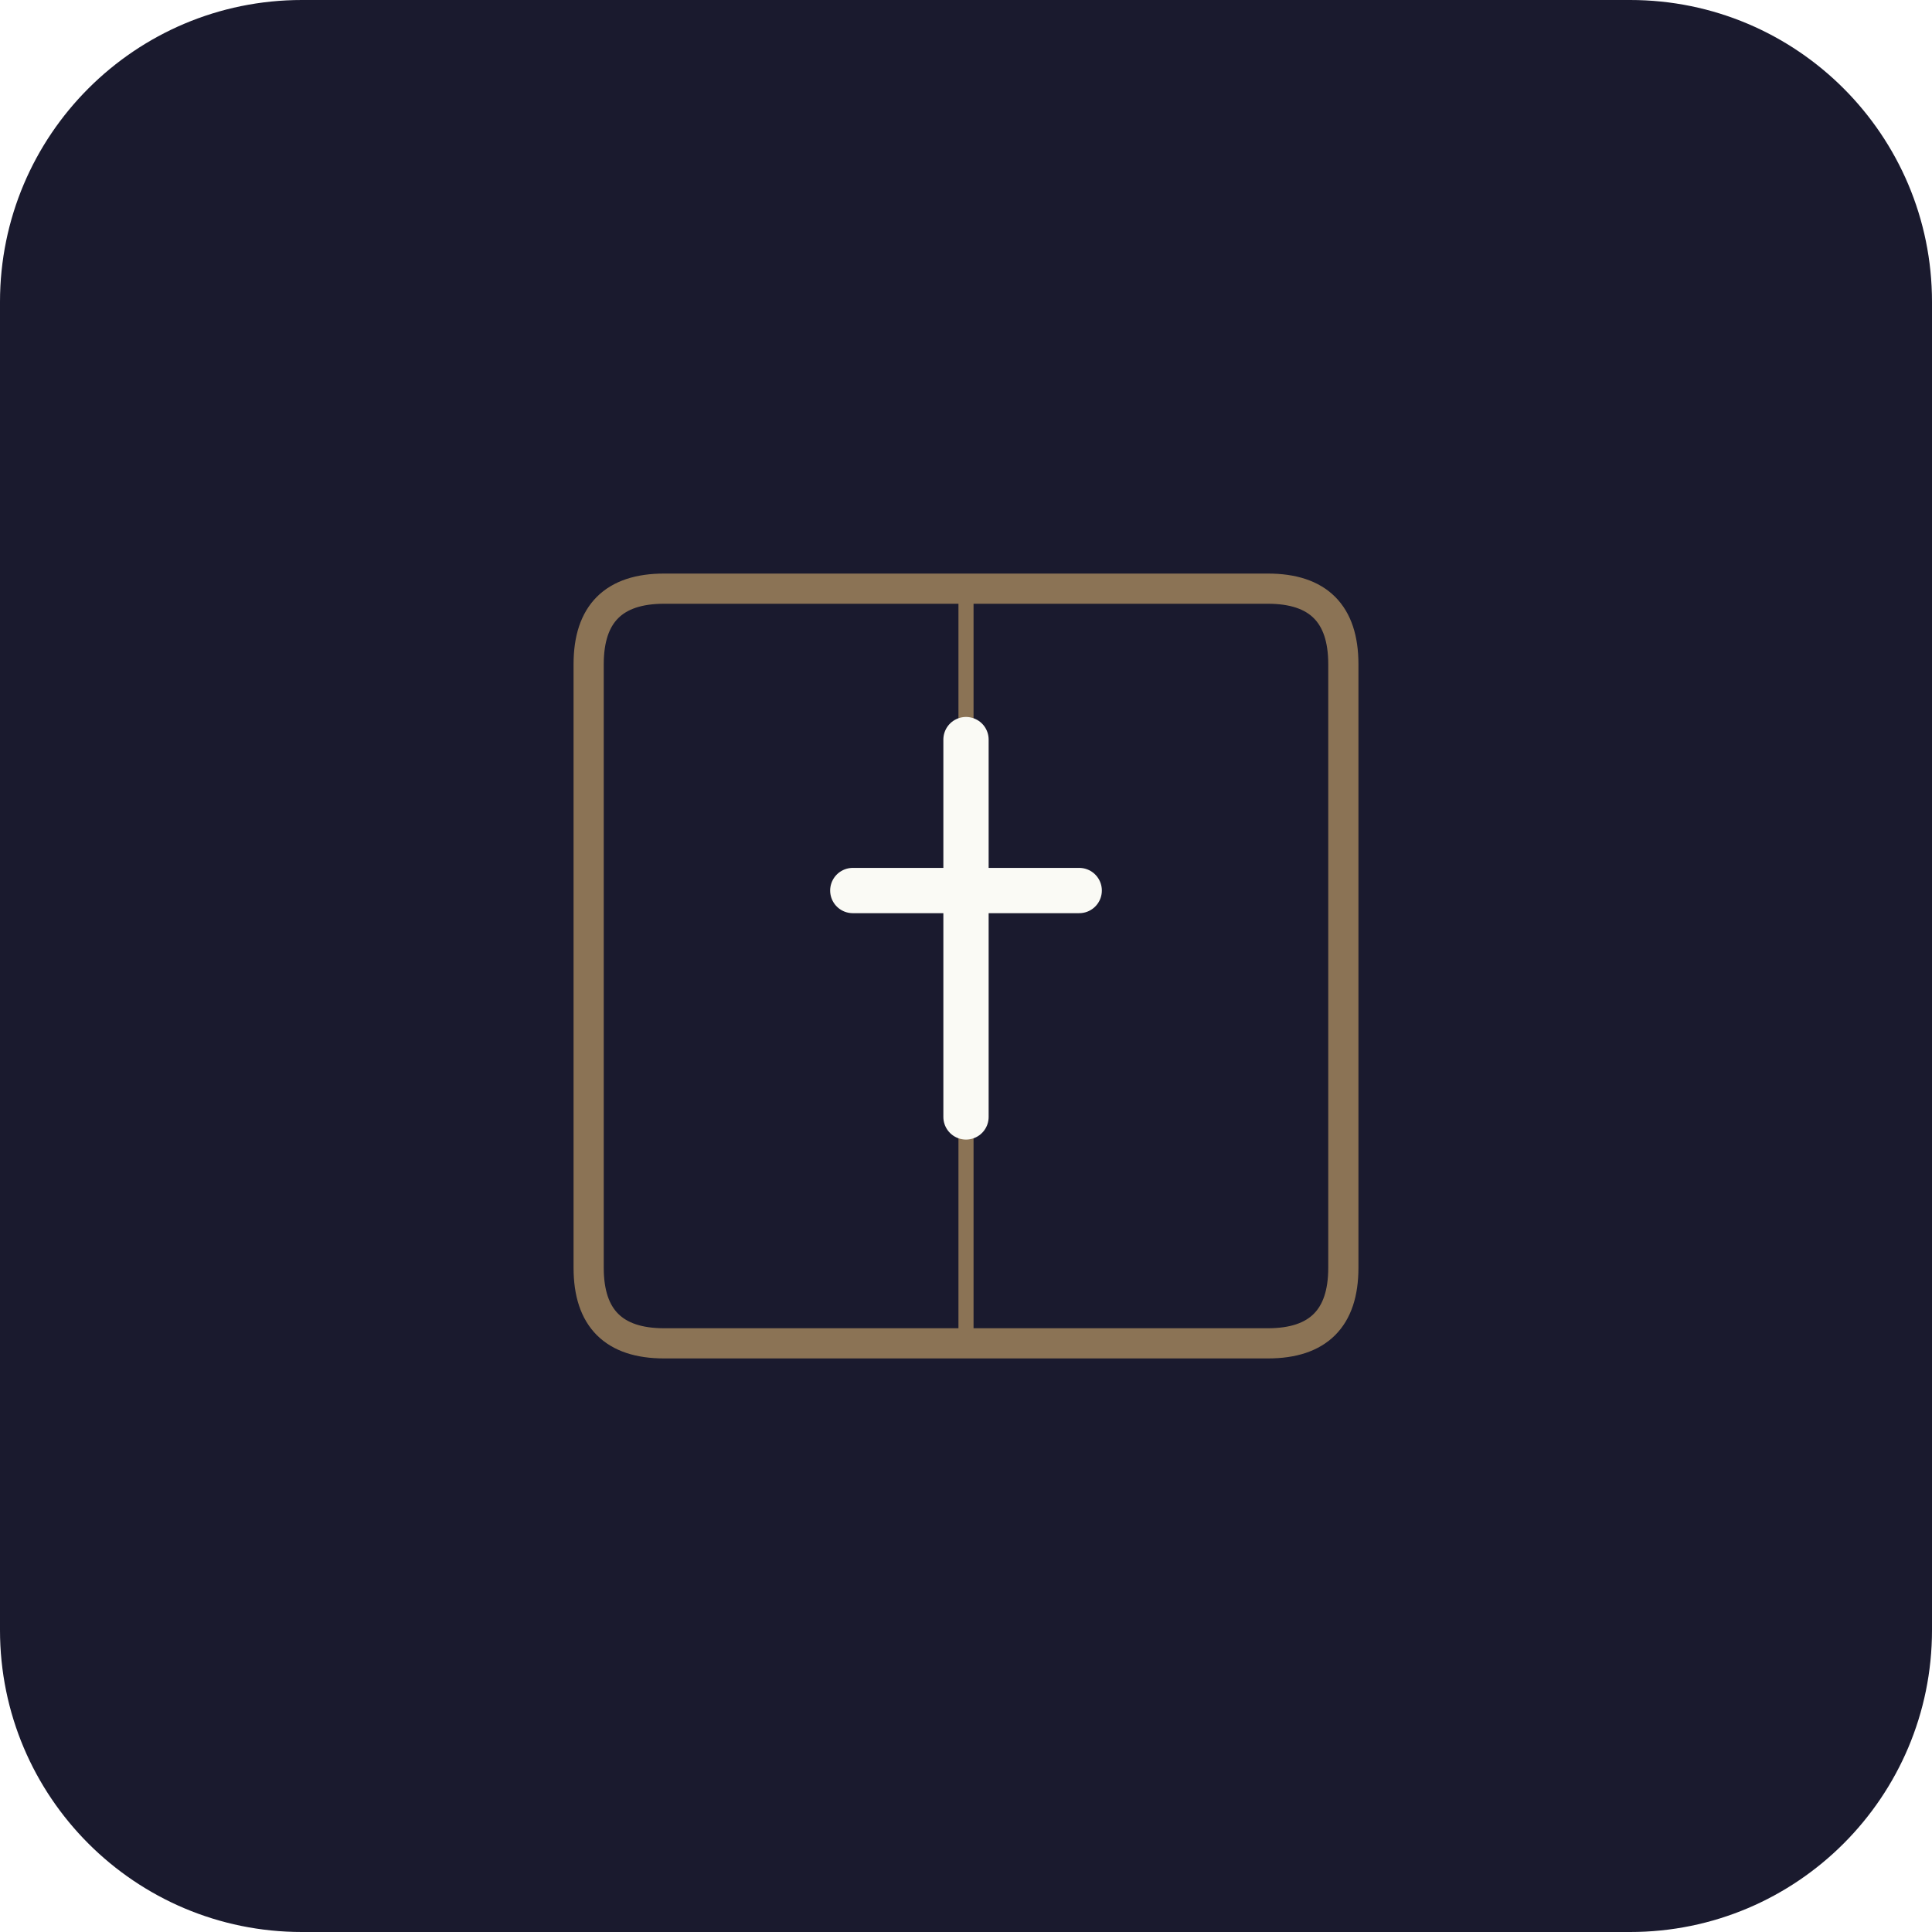
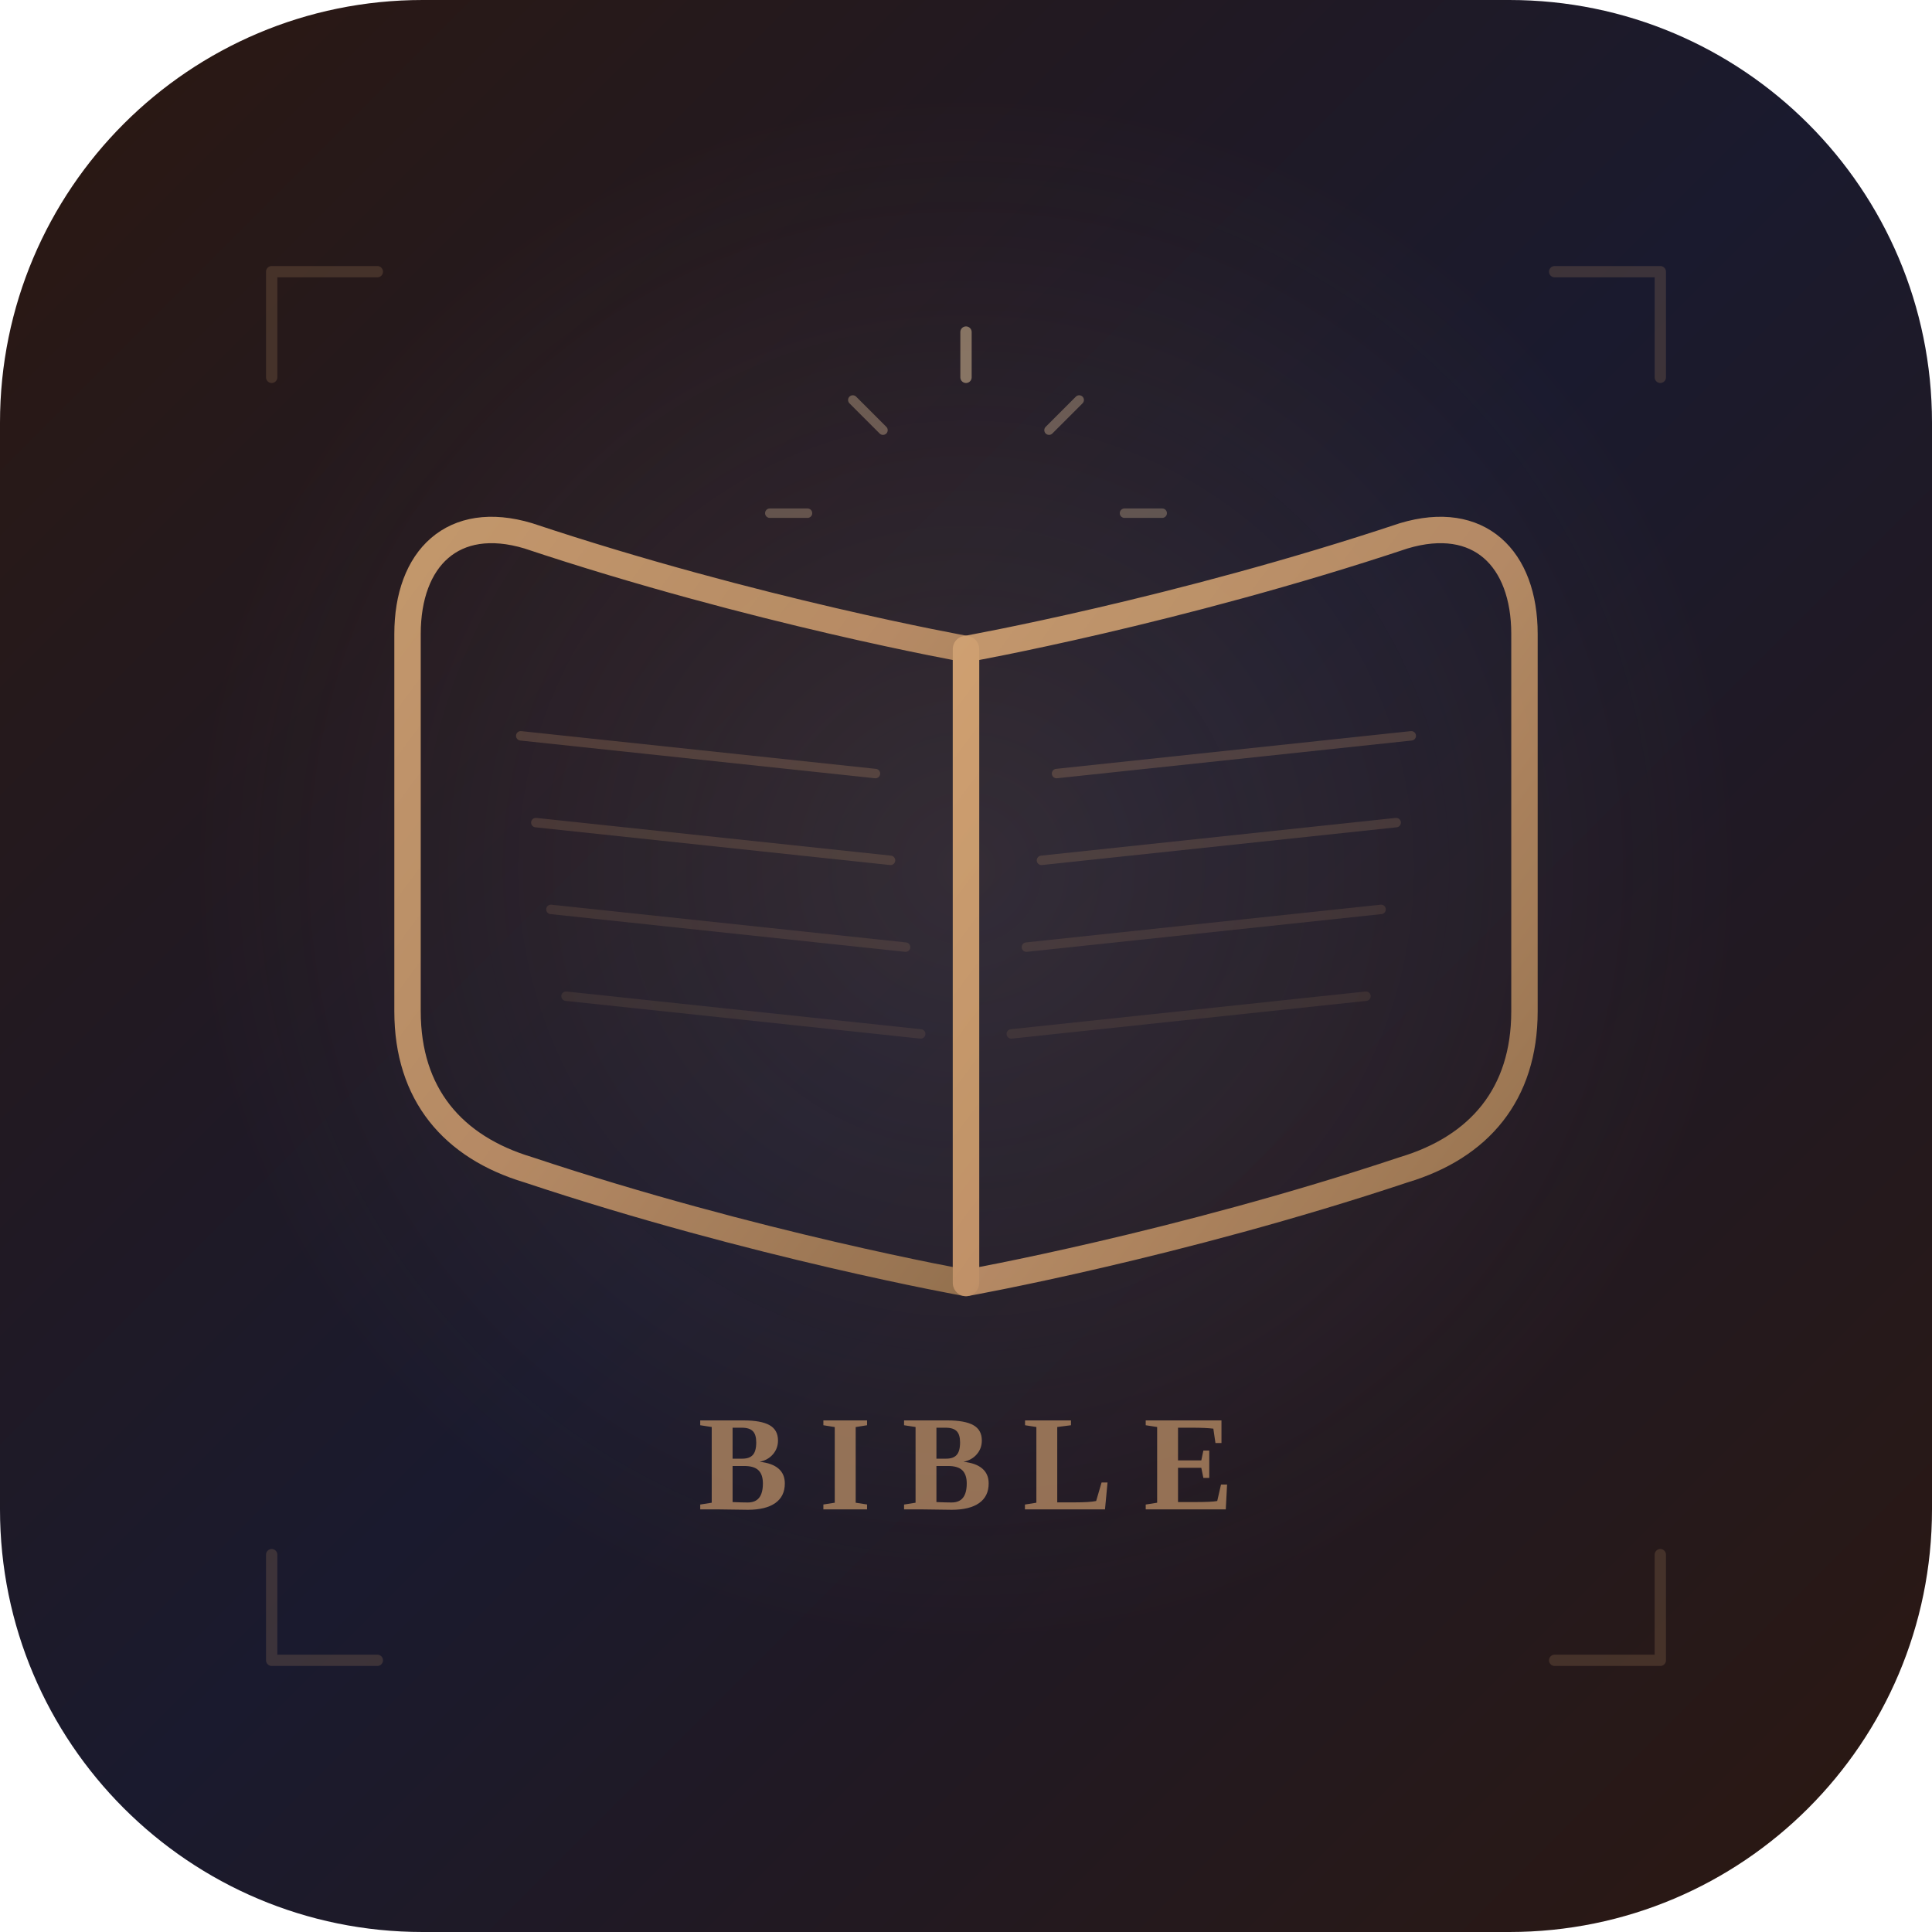
<svg xmlns="http://www.w3.org/2000/svg" viewBox="0 0 512 512">
-   <rect width="512" height="512" rx="80" fill="#1a1a2e" />
-   <g transform="translate(256,256)">
-     <path d="M-100,-80 L-100,80 Q-100,100 -80,100 L80,100 Q100,100 100,80 L100,-80 Q100,-100 80,-100 L-80,-100 Q-100,-100 -100,-80 Z" fill="none" stroke="#8B7355" stroke-width="8" />
-     <line x1="0" y1="-100" x2="0" y2="100" stroke="#8B7355" stroke-width="4" />
-     <line x1="0" y1="-60" x2="0" y2="40" stroke="#FAFAF5" stroke-width="12" stroke-linecap="round" />
-     <line x1="-30" y1="-20" x2="30" y2="-20" stroke="#FAFAF5" stroke-width="12" stroke-linecap="round" />
-   </g>
+   <defs>
+     <linearGradient id="bg" x1="0%" y1="0%" x2="100%" y2="100%">
+       <stop offset="0%" stop-color="#2C1810" />
+       <stop offset="50%" stop-color="#1A1A2E" />
+       <stop offset="100%" stop-color="#2C1810" />
+     </linearGradient>
+     <linearGradient id="gold" x1="0%" y1="0%" x2="100%" y2="100%">
+       <stop offset="0%" stop-color="#D4A574" />
+       <stop offset="50%" stop-color="#C4956A" />
+       <stop offset="100%" stop-color="#A07A52" />
+     </linearGradient>
+     <linearGradient id="lightGold" x1="0%" y1="0%" x2="0%" y2="100%">
+       <stop offset="0%" stop-color="#E8C9A0" />
+       <stop offset="100%" stop-color="#C4956A" />
+     </linearGradient>
+     <radialGradient id="glow" cx="50%" cy="45%" r="40%">
+       <stop offset="0%" stop-color="#C4956A" stop-opacity="0.15" />
+       <stop offset="100%" stop-color="#C4956A" stop-opacity="0" />
+     </radialGradient>
+   </defs>
+   <rect width="512" height="512" rx="112" fill="url(#bg)" />
+   <rect width="512" height="512" rx="112" fill="url(#glow)" />
+   <path d="M256,340 C256,340 200,330 140,310 C120,304 108,290 108,268 L108,168 C108,148 120,136 140,142 C200,162 256,172 256,172 Z" fill="none" stroke="url(#gold)" stroke-width="7" stroke-linejoin="round" stroke-linecap="round" opacity="0.9" />
+   <path d="M256,340 C256,340 312,330 372,310 C392,304 404,290 404,268 L404,168 C404,148 392,136 372,142 C312,162 256,172 256,172 Z" fill="none" stroke="url(#gold)" stroke-width="7" stroke-linejoin="round" stroke-linecap="round" opacity="0.9" />
+   <line x1="256" y1="172" x2="256" y2="340" stroke="url(#gold)" stroke-width="3" opacity="0.5" />
+   <line x1="138" y1="195" x2="232" y2="205" stroke="#C4956A" stroke-width="2.5" stroke-linecap="round" opacity="0.25" />
+   <line x1="142" y1="218" x2="236" y2="228" stroke="#C4956A" stroke-width="2.5" stroke-linecap="round" opacity="0.2" />
+   <line x1="146" y1="241" x2="240" y2="251" stroke="#C4956A" stroke-width="2.5" stroke-linecap="round" opacity="0.15" />
+   <line x1="150" y1="264" x2="244" y2="274" stroke="#C4956A" stroke-width="2.5" stroke-linecap="round" opacity="0.12" />
+   <line x1="280" y1="205" x2="374" y2="195" stroke="#C4956A" stroke-width="2.5" stroke-linecap="round" opacity="0.25" />
+   <line x1="276" y1="228" x2="370" y2="218" stroke="#C4956A" stroke-width="2.5" stroke-linecap="round" opacity="0.2" />
+   <line x1="272" y1="251" x2="366" y2="241" stroke="#C4956A" stroke-width="2.5" stroke-linecap="round" opacity="0.15" />
+   <line x1="268" y1="274" x2="362" y2="264" stroke="#C4956A" stroke-width="2.5" stroke-linecap="round" opacity="0.12" />
+   <line x1="256" y1="108" x2="256" y2="172" stroke="url(#lightGold)" stroke-width="10" stroke-linecap="round" />
+   <line x1="224" y1="136" x2="288" y2="136" stroke="url(#lightGold)" stroke-width="10" stroke-linecap="round" />
+   <line x1="256" y1="100" x2="256" y2="88" stroke="#E8C9A0" stroke-width="3" stroke-linecap="round" opacity="0.5" />
+   <line x1="234" y1="114" x2="226" y2="106" stroke="#E8C9A0" stroke-width="2.5" stroke-linecap="round" opacity="0.35" />
+   <line x1="278" y1="114" x2="286" y2="106" stroke="#E8C9A0" stroke-width="2.5" stroke-linecap="round" opacity="0.35" />
+   <line x1="214" y1="136" x2="204" y2="136" stroke="#E8C9A0" stroke-width="2.5" stroke-linecap="round" opacity="0.3" />
+   <line x1="298" y1="136" x2="308" y2="136" stroke="#E8C9A0" stroke-width="2.5" stroke-linecap="round" opacity="0.3" />
+   <path d="M72,72 L72,100 M72,72 L100,72" stroke="#C4956A" stroke-width="3" stroke-linecap="round" opacity="0.2" />
+   <path d="M440,72 L440,100 M440,72 L412,72" stroke="#C4956A" stroke-width="3" stroke-linecap="round" opacity="0.2" />
+   <path d="M72,440 L72,412 M72,440 L100,440" stroke="#C4956A" stroke-width="3" stroke-linecap="round" opacity="0.2" />
+   <path d="M440,440 L440,412 M440,440 L412,440" stroke="#C4956A" stroke-width="3" stroke-linecap="round" opacity="0.2" />
+   <text x="256" y="400" text-anchor="middle" font-family="Georgia, 'Times New Roman', serif" font-size="36" font-weight="600" fill="#C4956A" letter-spacing="8" opacity="0.7">
+     BIBLE
+   </text>
</svg>
